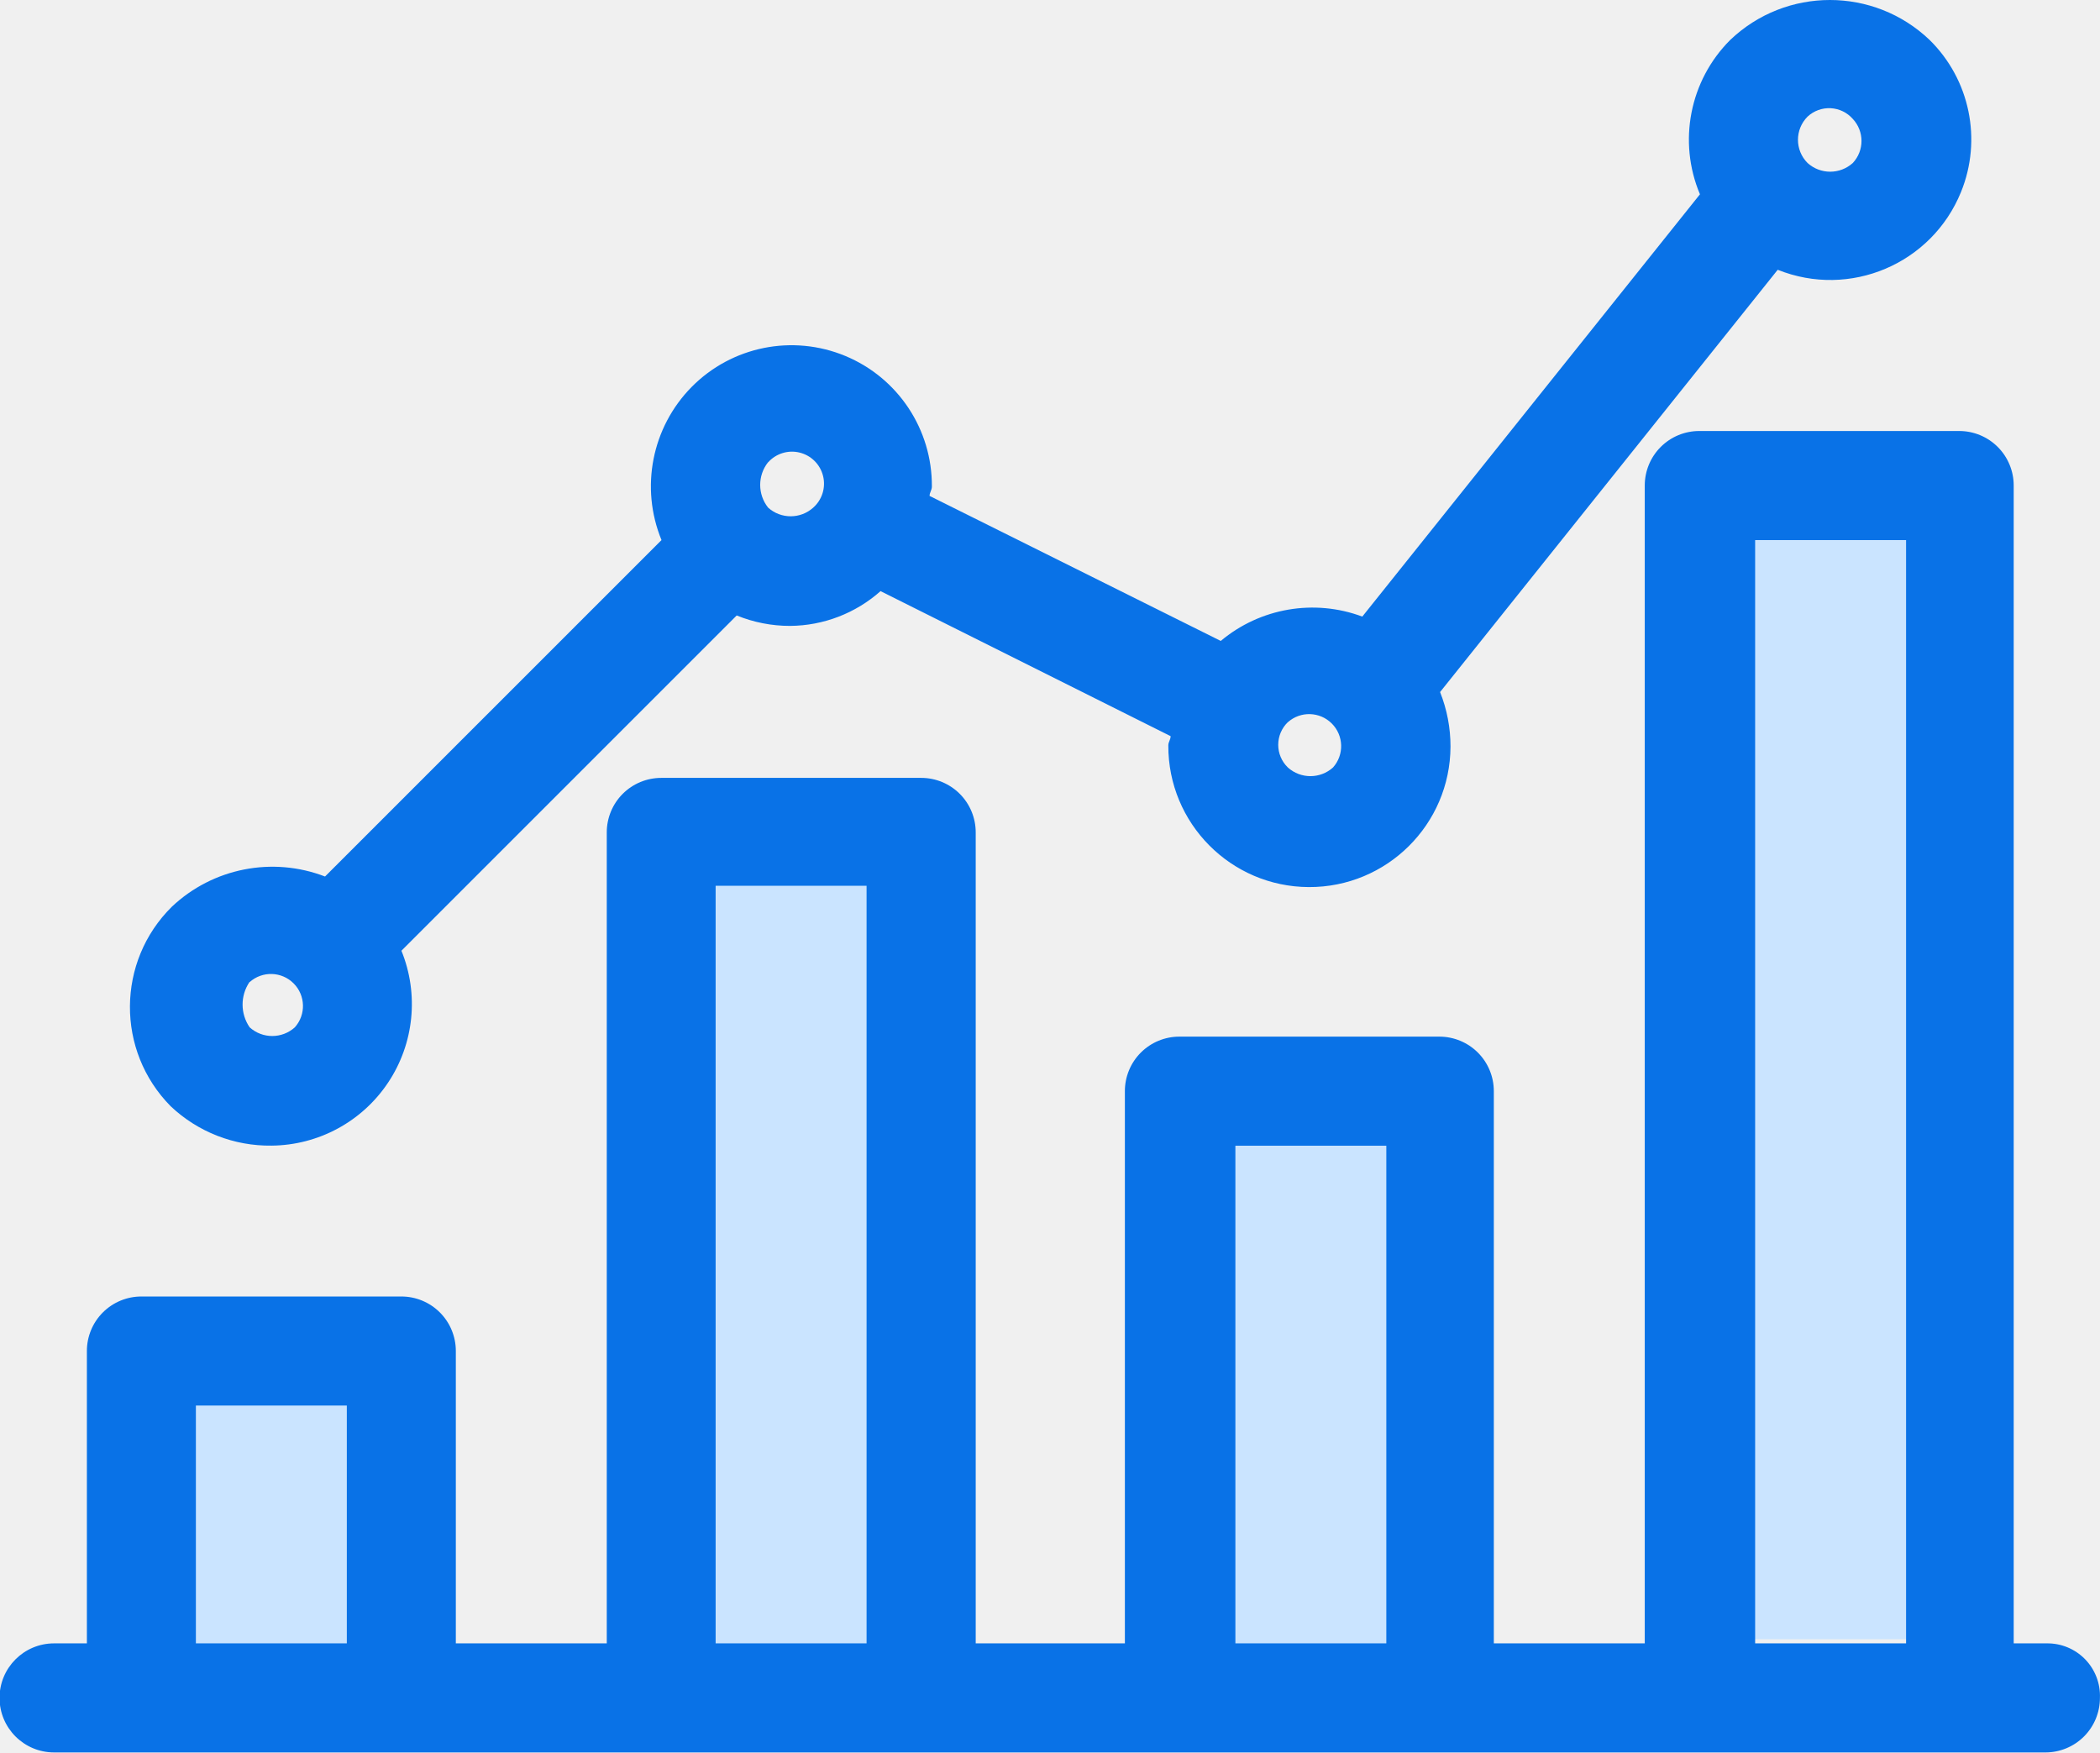
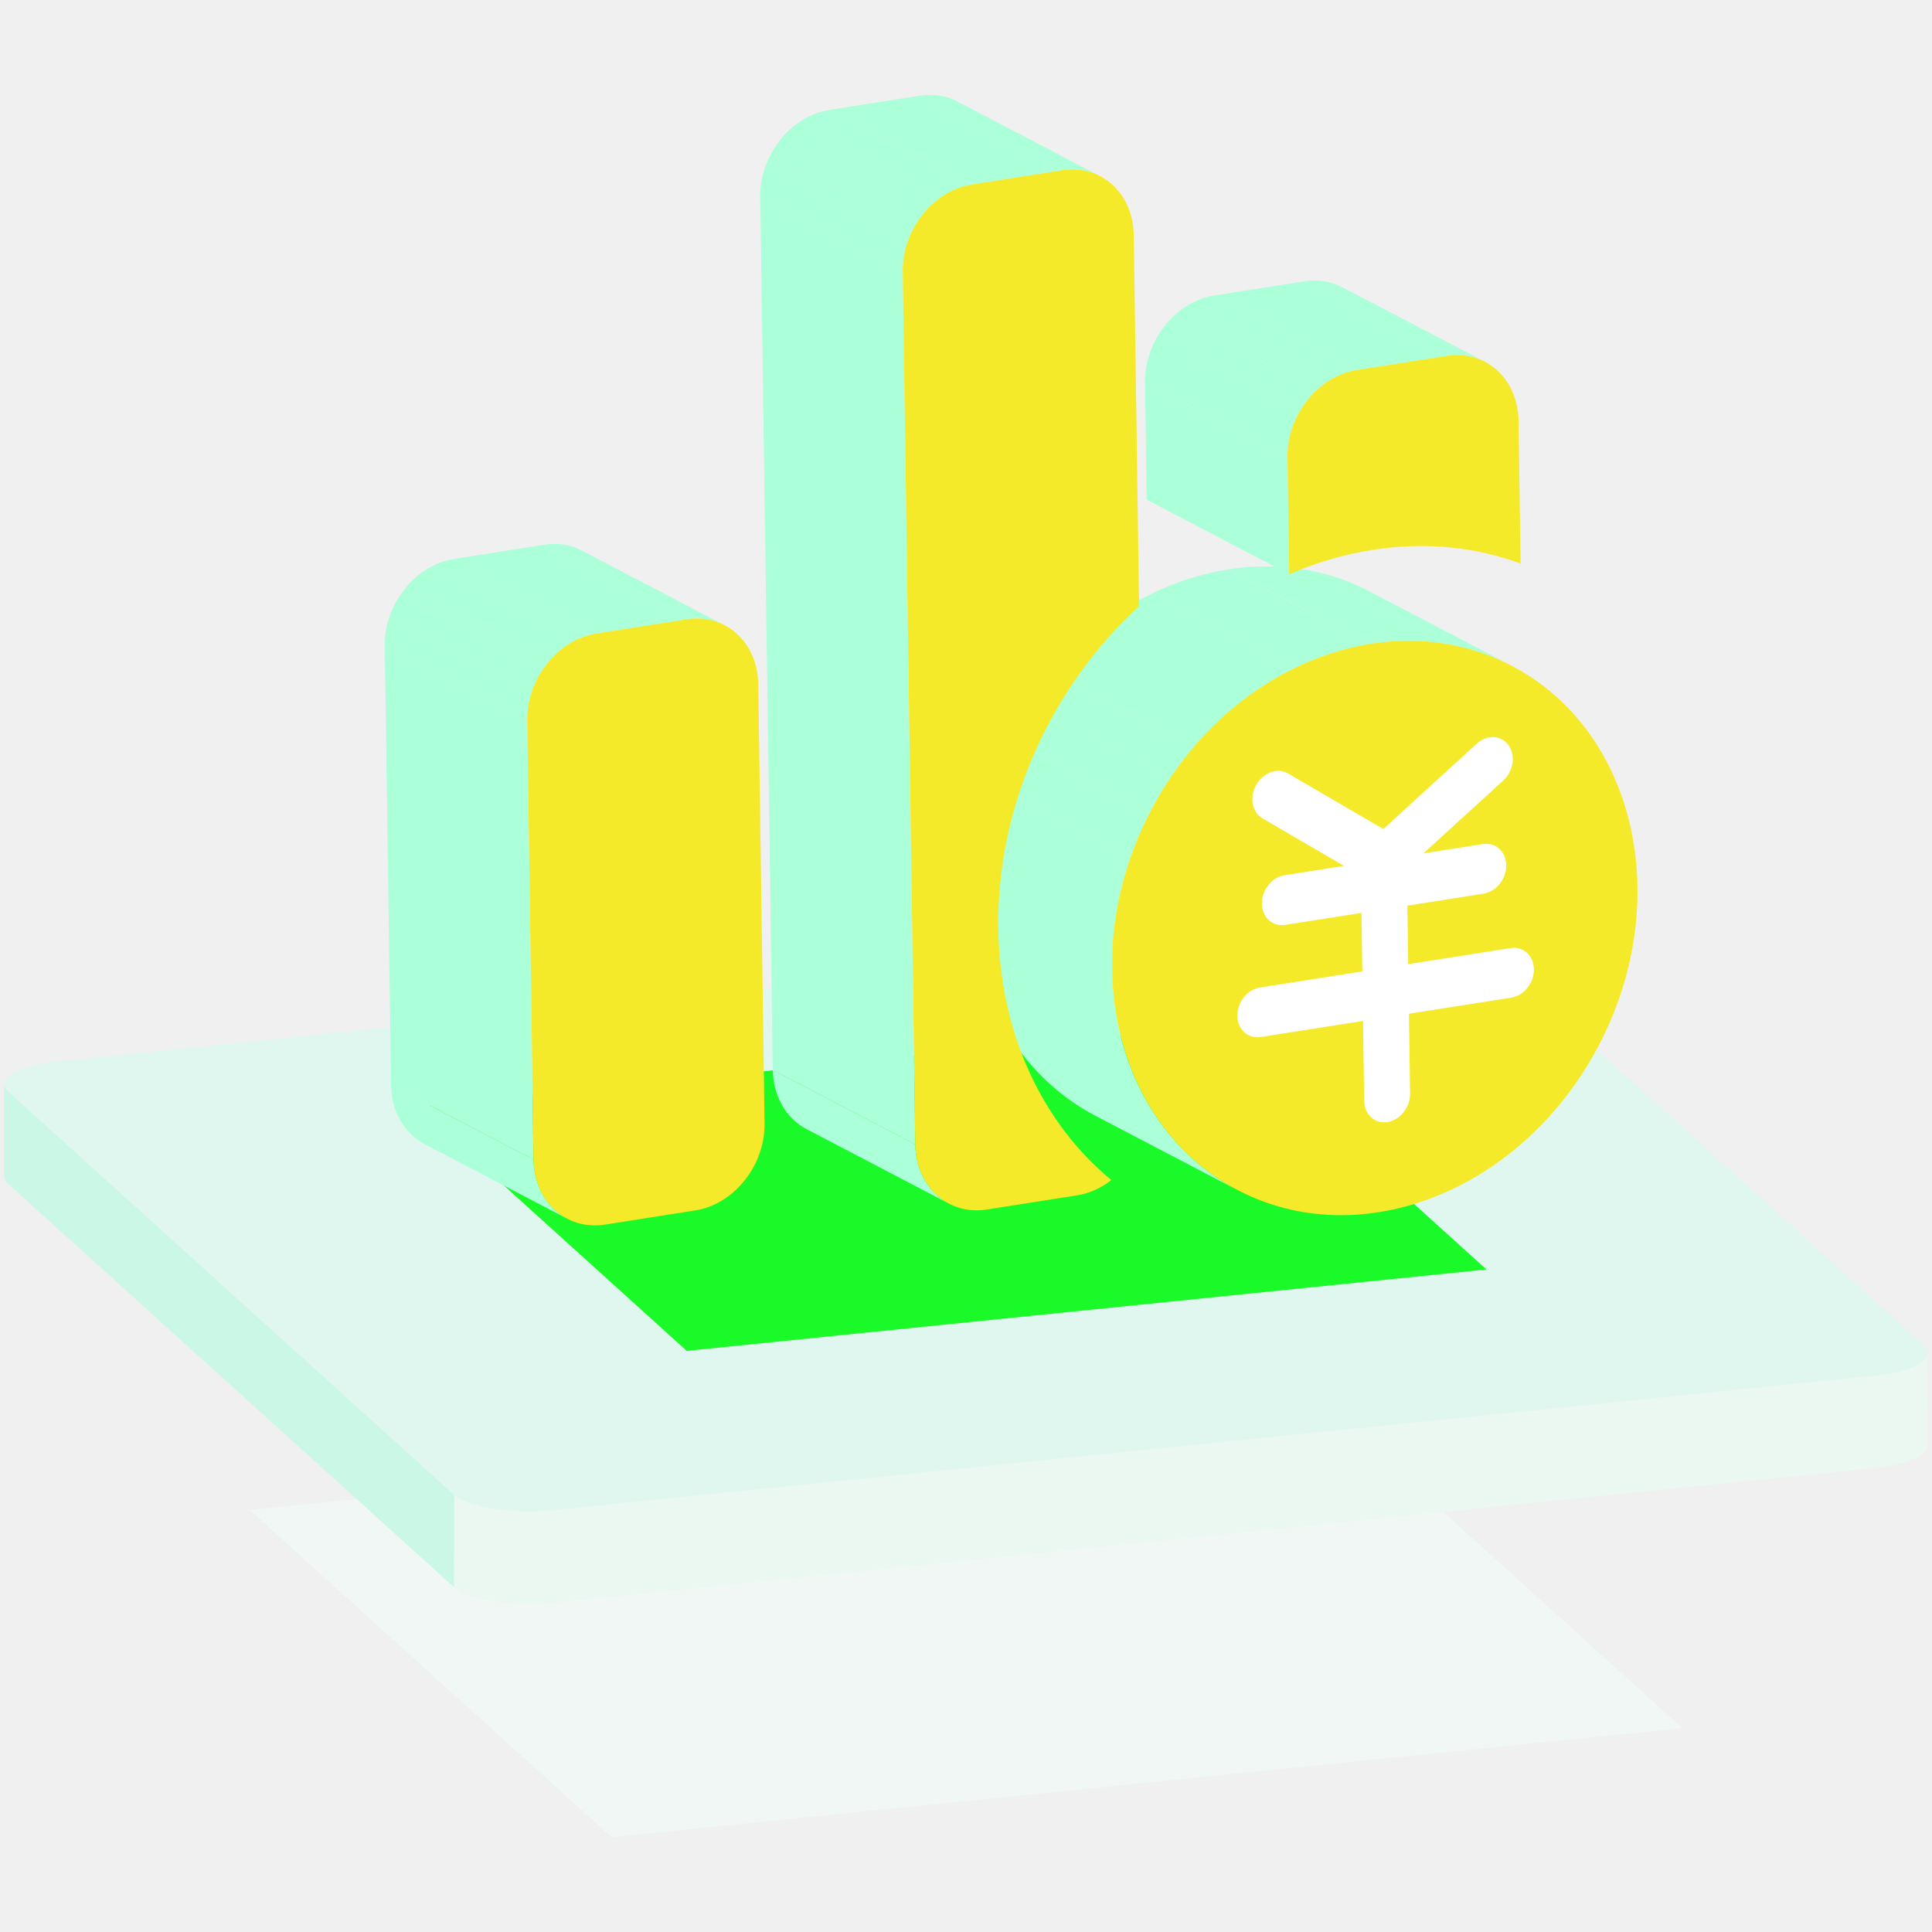
- <svg xmlns="http://www.w3.org/2000/svg" width="32" height="26.704" viewBox="0 0 32 26.704">
-   <g id="图表" transform="translate(-50.115 -125.809)">
-     <path id="路径_33" data-name="路径 33" d="M109.532,359.737h4.084v5.109h-4.084Zm8.168-8.168h4.084v13.277H117.7Zm7.16,4.084h4.084v9.193H124.86Zm9.176-9.193h4.084v17.361h-4.084Z" transform="translate(-57.365 -213.032)" fill="#cae4ff" />
-     <path id="路径_34" data-name="路径 34" d="M109.554,143.267a2.157,2.157,0,0,0,1.98-2.97l5.109-5.109a2.15,2.15,0,0,0,.813.159,2.1,2.1,0,0,0,1.379-.53l4.42,2.21c0,.053-.035.088-.035.141a2.148,2.148,0,1,0,4.3.018,2.239,2.239,0,0,0-.159-.831l5.145-6.435a2.149,2.149,0,0,0,2.793-1.185,2.127,2.127,0,0,0-.477-2.316,2.2,2.2,0,0,0-3.041,0,2.147,2.147,0,0,0-.46,2.351l-5.145,6.435a2.175,2.175,0,0,0-2.157.371l-4.437-2.21c0-.053.035-.088.035-.141a2.139,2.139,0,0,0-3.66-1.52,2.157,2.157,0,0,0-.46,2.334l-5.127,5.127a2.232,2.232,0,0,0-2.334.46,2.15,2.15,0,0,0-.018,3.041,2.194,2.194,0,0,0,1.538.6Zm23.407-15.681a.481.481,0,0,1,.689.035.492.492,0,0,1,0,.672.514.514,0,0,1-.689,0A.5.5,0,0,1,132.961,127.586Zm-7.92,9.229a.488.488,0,0,1,.689.689.514.514,0,0,1-.689,0A.48.48,0,0,1,125.041,136.814Zm-7.92-3.96a.488.488,0,1,1,.689.689.514.514,0,0,1-.689,0A.557.557,0,0,1,117.12,132.854Zm-7.9,7.92a.488.488,0,0,1,.689.689.514.514,0,0,1-.689,0A.613.613,0,0,1,109.218,140.775Z" transform="translate(-55.302)" fill="#0972e7" />
-     <path id="路径_35" data-name="路径 35" d="M81.3,334.492h-.5V316.848a.83.83,0,0,0-.831-.831h-3.96a.83.83,0,0,0-.831.831v17.644h-2.3v-8.415a.83.83,0,0,0-.831-.831h-3.96a.83.83,0,0,0-.831.831v8.415H64.983V322.134a.83.83,0,0,0-.831-.831h-3.96a.83.83,0,0,0-.831.831v12.358h-2.3v-4.455a.83.83,0,0,0-.831-.831h-3.96a.83.83,0,0,0-.831.831v4.455h-.5a.831.831,0,1,0,0,1.662H81.283a.83.83,0,0,0,.831-.831.8.8,0,0,0-.813-.831Zm-28.2,0v-3.624h2.3v3.624Zm7.92,0V322.947h2.3v11.545Zm7.92,0v-7.584h2.3v7.584Zm7.92,0V317.679h2.3v16.813Z" transform="translate(0 -183.64)" fill="#0972e7" />
-   </g>
+ <svg xmlns="http://www.w3.org/2000/svg" t="1678870829443" class="icon" viewBox="0 0 1024 1024" version="1.1" p-id="37299" width="200" height="200">
+   <path d="M891.597 915.927l-567.542 57.774-191.652-173.363 567.542-57.774z" fill="#F0F7F4" p-id="37300" />
+   <path d="M2.191 623.452l0.041-48.988c0 1.352 0.717 2.724 2.191 4.076L4.383 627.507c-1.495-1.331-2.191-2.703-2.191-4.055" fill="#CBF7E6" p-id="37301" />
+   <path d="M993.423 778.097l0.041-48.988c2.662-0.266 5.161-0.614 7.496-1.024l-0.041 48.988c-2.314 0.41-4.833 0.758-7.496 1.024M1000.94 777.073l0.041-48.988c1.864-0.328 3.645-0.696 5.284-1.106l-0.041 48.988c-1.659 0.41-3.42 0.778-5.284 1.106M1006.223 775.987l0.041-48.988c1.208-0.287 2.355-0.614 3.441-0.942l-0.041 48.988a81.224 81.224 0 0 1-3.441 0.942" fill="#EBF7F1" p-id="37302" />
+   <path d="M1009.664 775.045l0.041-48.988c0.86-0.266 1.7-0.532 2.478-0.819l-0.041 48.988-2.478 0.819" fill="#EBF7F1" p-id="37303" />
+   <path d="M1012.142 774.205l0.041-48.988c0.676-0.246 1.311-0.492 1.925-0.758l-0.041 48.988c-0.614 0.266-1.27 0.512-1.925 0.758" fill="#EBF7F1" p-id="37304" />
+   <path d="M1014.047 773.448l0.041-48.988c0.553-0.225 1.065-0.471 1.556-0.717l-0.041 48.988a22.098 22.098 0 0 1-1.556 0.717" fill="#EBF7F1" p-id="37305" />
+   <path d="M1015.603 772.731l0.041-48.988 1.311-0.696-0.041 48.988c-0.41 0.225-0.84 0.471-1.311 0.696" fill="#EBF7F1" p-id="37306" />
+   <path d="M1016.914 772.035l0.041-48.988a14.541 14.541 0 0 0 1.106-0.696l-0.041 48.988a14.541 14.541 0 0 1-1.106 0.696" fill="#EBF7F1" p-id="37307" />
+   <path d="M1018.02 771.338l0.041-48.988a11.223 11.223 0 0 0 0.942-0.696l-0.041 48.988a8.643 8.643 0 0 1-0.942 0.696M1018.982 770.662l0.041-48.988a8.847 8.847 0 0 0 0.799-0.696l-0.041 48.988-0.799 0.696" fill="#EBF7F1" p-id="37308" />
+   <path d="M1019.781 769.966l0.041-48.988a6.82 6.82 0 0 0 0.655-0.696l-0.041 48.988a20.439 20.439 0 0 1-0.655 0.696M1020.436 769.27l0.041-48.988a5.386 5.386 0 0 0 0.532-0.717l-0.041 48.988a8.09 8.09 0 0 1-0.532 0.717" fill="#EBF7F1" p-id="37309" />
+   <path d="M1020.969 768.553l0.041-48.988c0.164-0.246 0.287-0.492 0.41-0.737l-0.041 48.988a4.424 4.424 0 0 1-0.41 0.737" fill="#EBF7F1" p-id="37310" />
+   <path d="M1021.379 767.816l0.041-48.988a3.482 3.482 0 0 0 0.266-0.778l-0.041 48.988a3.482 3.482 0 0 1-0.266 0.778" fill="#EBF7F1" p-id="37311" />
+   <path d="M1021.645 767.037l0.041-48.988a5.652 5.652 0 0 0 0.123-0.819l-0.041 48.988a5.652 5.652 0 0 1-0.123 0.819" fill="#EBF7F1" p-id="37312" />
+   <path d="M1021.768 766.218l0.041-48.988v-0.123l-0.041 48.988v0.123" fill="#EBF7F1" p-id="37313" />
+   <path d="M4.383 627.507l0.061-48.968 236.339 213.791-0.041 48.988z" fill="#CBF7E6" p-id="37314" />
+   <path d="M293.519 849.367l0.041-48.988 699.924-71.27-0.061 48.988z" fill="#EBF7F1" p-id="37315" />
+   <path d="M240.742 841.318l0.041-48.988c1.864 1.679 4.731 3.154 8.376 4.403l-0.041 48.988a24.269 24.269 0 0 1-8.376-4.403" fill="#EBF7F1" p-id="37316" />
+   <path d="M249.119 845.722l0.041-48.988c0.942 0.328 1.946 0.635 2.97 0.922l-0.041 48.988a46.387 46.387 0 0 1-2.97-0.922M252.088 846.643l0.041-48.988c0.84 0.246 1.72 0.471 2.621 0.676l-0.041 48.988a44.421 44.421 0 0 1-2.621-0.676" fill="#EBF7F1" p-id="37317" />
+   <path d="M254.71 847.319l0.041-48.988 2.437 0.532-0.041 49.009c-0.84-0.184-1.638-0.348-2.437-0.553M257.147 847.872l0.041-48.988 2.335 0.451-0.041 48.988-2.335-0.451" fill="#EBF7F1" p-id="37318" />
+   <path d="M259.482 848.302l0.041-48.988c0.758 0.123 1.516 0.266 2.294 0.369l-0.041 48.988a41.185 41.185 0 0 1-2.294-0.369M261.775 848.691l0.041-48.988c0.737 0.102 1.475 0.225 2.232 0.307l-0.041 48.988-2.232-0.307" fill="#EBF7F1" p-id="37319" />
+   <path d="M264.008 848.998l0.041-48.988 2.232 0.266L266.24 849.265l-2.232-0.266M266.26 849.265l0.041-48.988 2.253 0.225-0.041 48.988-2.253-0.225" fill="#EBF7F1" p-id="37320" />
+   <path d="M268.493 849.49l0.041-48.988 2.253 0.184-0.041 48.988a1019.699 1019.699 0 0 0-2.253-0.184M270.766 849.674l0.041-48.988 2.253 0.143-0.041 48.988a78.131 78.131 0 0 1-2.253-0.143M273.019 849.818l0.041-48.988 2.253 0.102-0.041 48.988-2.253-0.102M275.272 849.92l0.041-48.988 2.253 0.061-0.041 48.988c-0.758 0-1.495-0.041-2.253-0.061" fill="#EBF7F1" p-id="37321" />
+   <path d="M277.524 849.981l0.041-48.988 2.232 0.02-0.041 48.988-2.232-0.02M279.757 850.022l0.041-48.988h2.294l-0.041 48.988h-2.294" fill="#EBF7F1" p-id="37322" />
+   <path d="M282.051 850.002l0.041-48.988 2.396-0.061-0.041 48.988a46.776 46.776 0 0 1-2.396 0.061M284.447 849.961l0.041-48.988 2.662-0.102-0.041 48.988-2.662 0.102" fill="#EBF7F1" p-id="37323" />
+   <path d="M287.109 849.838l0.041-48.988c1.331-0.061 2.642-0.164 3.973-0.266l-0.041 48.988a86.221 86.221 0 0 1-3.973 0.266M291.082 849.592l0.041-48.988 2.437-0.225-0.041 48.988-2.437 0.225" fill="#EBF7F1" p-id="37324" />
+   <path d="M993.485 729.108l-699.904 71.27c-21.791 2.212-45.404-1.372-52.777-8.028L4.444 578.54c-7.352-6.656 4.321-13.844 26.132-16.077l699.904-71.27c21.77-2.212 45.425 1.393 52.777 8.028l236.36 213.811c7.352 6.676-4.362 13.865-26.132 16.077z" fill="#DFF7EF" p-id="37325" />
+   <path d="M787.866 672.85l-423.875 43.151-143.135-129.475 423.875-43.151z" fill="#1afa29" p-id="37326" data-spm-anchor-id="a313x.7781069.0.i18" class="selected" />
+   <path d="M726.508 341.299l-75.51-39.506a123.72 123.72 0 0 1 48.292 1.679l75.53 39.506a123.863 123.863 0 0 0-48.312-1.679" fill="#ABFFD9" p-id="37327" />
+   <path d="M774.779 342.979l-75.53-39.506a115.712 115.712 0 0 1 22.18 7.782l75.53 39.506a116.122 116.122 0 0 0-22.18-7.782M796.979 350.761l-75.53-39.506c1.454 0.676 2.867 1.393 4.28 2.13l75.53 39.506c-1.413-0.737-2.847-1.434-4.28-2.13" fill="#ABFFD9" p-id="37328" />
+   <path d="M656.097 630.886l-75.53-39.506c-39.342-20.582-65.884-63.549-66.642-117.125-0.287-20.48 3.195-40.591 9.789-59.474l75.53 39.506a173.015 173.015 0 0 0-9.789 59.474c0.758 53.576 27.3 96.543 66.642 117.125" fill="#ABFFD9" p-id="37329" />
+   <path d="M599.245 454.308l-75.53-39.506a184.525 184.525 0 0 1 10.179-23.654l75.53 39.506a182.067 182.067 0 0 0-10.179 23.654" fill="#ABFFD9" p-id="37330" />
+   <path d="M609.423 430.653l-75.53-39.506c3.338-6.431 7.025-12.657 11.059-18.616l75.53 39.506a186.388 186.388 0 0 0-11.059 18.616M620.503 412.037L544.973 372.531c3.809-5.632 7.926-11.018 12.308-16.138l75.53 39.506a178.381 178.381 0 0 0-12.308 16.138" fill="#ABFFD9" p-id="37331" />
+   <path d="M632.791 395.899l-75.53-39.506c4.403-5.161 9.073-10.035 14.008-14.602l75.53 39.506a174.858 174.858 0 0 0-14.008 14.602M646.799 381.297l-75.53-39.506c5.284-4.915 10.834-9.462 16.65-13.619l75.53 39.506a167.158 167.158 0 0 0-16.65 13.619M663.45 367.677l-75.53-39.506c7.127-5.1 14.643-9.626 22.446-13.435l75.53 39.506a155.259 155.259 0 0 0-22.446 13.435M685.896 354.222l-75.53-39.506a142.541 142.541 0 0 1 40.591-12.923l75.51 39.506a143.258 143.258 0 0 0-40.571 12.923" fill="#ABFFD9" p-id="37332" />
+   <path d="M655.988 630.771a134.021 156.774 27.618 1 0 145.353-277.822 134.021 156.774 27.618 1 0-145.353 277.822Z" fill="#f4ea2a" p-id="37333" data-spm-anchor-id="a313x.7781069.0.i17" class="" />
+   <path d="M789.463 390.84a10.24 10.24 0 0 1 10.097 4.096c3.891 5.407 2.601 13.824-2.847 18.801l-42.25 38.564 31.539-4.956c6.697-1.044 12.247 4.014 12.349 11.244 0.102 7.25-5.284 14.008-11.981 15.073l-40.428 6.349 0.451 31.007 54.252-8.52c6.697-1.044 12.247 3.953 12.349 11.203 0.102 7.291-5.284 14.008-11.981 15.073l-54.252 8.52 0.614 42.353c0.102 7.25-5.284 14.008-11.981 15.073-6.738 1.065-12.247-4.014-12.349-11.244l-0.614-42.353-54.252 8.52c-6.738 1.065-12.247-3.953-12.349-11.244-0.102-7.25 5.243-13.967 11.981-15.012l54.252-8.52-0.451-31.007-40.428 6.349c-6.738 1.065-12.247-4.014-12.349-11.244-0.102-7.25 5.243-14.008 11.981-15.073l31.539-4.956-43.151-25.149c-5.612-3.236-7.127-11.203-3.359-17.818a14.275 14.275 0 0 1 9.912-7.25 10.506 10.506 0 0 1 6.922 1.229l50.504 29.45 49.418-45.138a13.21 13.21 0 0 1 6.861-3.42z" fill="#FFFFFF" p-id="37334" />
+   <path d="M300.687 645.96l-75.53-39.506c-10.547-5.509-17.695-17.039-17.9-31.314l75.53 39.506c0.205 14.275 7.352 25.805 17.9 31.314" fill="#ABFFD9" p-id="37335" />
+   <path d="M364.093 328.233l-75.53-39.506c4.485-0.696 8.806-0.512 12.82 0.451l75.53 39.506a32.666 32.666 0 0 0-12.82-0.451M376.914 328.684l-75.53-39.506c2.068 0.492 4.055 1.208 5.939 2.089l75.53 39.506a29.614 29.614 0 0 0-5.939-2.089" fill="#ABFFD9" p-id="37336" />
+   <path d="M382.853 330.772l-75.53-39.506a19.948 19.948 0 0 1 1.147 0.573l75.51 39.506a14.459 14.459 0 0 0-1.126-0.573" fill="#ABFFD9" p-id="37337" />
+   <path d="M316.109 335.77l-75.53-39.506 47.985-7.557 75.53 39.526z" fill="#ABFFD9" p-id="37338" data-spm-anchor-id="a313x.7781069.0.i20" class="" />
+   <path d="M282.788 614.646l-75.51-39.506-3.338-232.755 75.51 39.506z" fill="#ABFFD9" p-id="37339" data-spm-anchor-id="a313x.7781069.0.i19" class="" />
+   <path d="M279.45 381.891l-75.53-39.506a46.121 46.121 0 0 1 2.601-15.79l75.53 39.506a46.121 46.121 0 0 0-2.601 15.79" fill="#ABFFD9" p-id="37340" />
+   <path d="M282.051 366.1l-75.53-39.506a47.104 47.104 0 0 1 2.744-6.349l75.53 39.506a46.019 46.019 0 0 0-2.744 6.349M284.795 359.752l-75.53-39.506c0.901-1.741 1.884-3.4 2.97-5.018l75.53 39.506a48.947 48.947 0 0 0-2.97 5.018" fill="#ABFFD9" p-id="37341" />
+   <path d="M287.764 354.734l-75.53-39.506a45.875 45.875 0 0 1 3.318-4.342l75.53 39.506a45.875 45.875 0 0 0-3.318 4.342" fill="#ABFFD9" p-id="37342" />
+   <path d="M291.082 350.392l-75.53-39.506c1.188-1.393 2.437-2.703 3.768-3.932l75.53 39.506c-1.331 1.229-2.58 2.54-3.768 3.932M294.851 346.46l-75.53-39.506c1.413-1.311 2.908-2.54 4.485-3.666l75.53 39.506a44.401 44.401 0 0 0-4.485 3.666M299.336 342.794l-75.53-39.506c1.905-1.372 3.912-2.58 6.001-3.604l75.53 39.506c-2.089 1.024-4.096 2.232-6.001 3.604" fill="#ABFFD9" p-id="37343" />
+   <path d="M305.336 339.19l-75.53-39.506c3.4-1.659 7.025-2.847 10.772-3.441l75.53 39.506c-3.748 0.594-7.373 1.782-10.772 3.441" fill="#ABFFD9" p-id="37344" />
+   <path d="M364.093 328.233c20.48-3.215 37.499 12.268 37.806 34.427l3.338 232.755c0.328 22.159-16.179 42.906-36.659 46.121l-47.985 7.537c-20.48 3.215-37.499-12.268-37.806-34.427l-3.338-232.755c-0.328-22.159 16.179-42.906 36.659-46.121l47.985-7.537z" fill="#f4ea2a" p-id="37345" data-spm-anchor-id="a313x.7781069.0.i14" class="" />
+   <path d="M503.03 637.972l-75.53-39.506c-10.547-5.53-17.695-17.06-17.9-31.375l75.53 39.506c0.205 14.336 7.352 25.866 17.9 31.375" fill="#ABFFD9" p-id="37346" />
+   <path d="M563.118 90.214l-75.53-39.506c4.485-0.696 8.806-0.512 12.82 0.451l75.53 39.506a33.055 33.055 0 0 0-12.82-0.451M575.939 90.665l-75.53-39.506c2.068 0.492 4.055 1.208 5.939 2.089l75.53 39.506a32.379 32.379 0 0 0-5.939-2.089" fill="#ABFFD9" p-id="37347" />
+   <path d="M581.878 92.754L506.368 53.248a19.948 19.948 0 0 1 1.147 0.573l75.53 39.506-1.167-0.573" fill="#ABFFD9" p-id="37348" />
+   <path d="M515.133 97.751l-75.51-39.506 47.985-7.537 75.51 39.506z" fill="#ABFFD9" p-id="37349" />
+   <path d="M485.13 606.618L409.6 567.091l-6.636-462.725 75.51 39.526z" fill="#ABFFD9" p-id="37350" />
+   <path d="M478.474 143.892l-75.53-39.506a46.121 46.121 0 0 1 2.601-15.79l75.53 39.506c-1.741 5.018-2.662 10.363-2.601 15.79M481.096 128.082l-75.53-39.506a47.104 47.104 0 0 1 2.744-6.349l75.53 39.506c-1.065 2.048-1.987 4.178-2.744 6.349" fill="#ABFFD9" p-id="37351" />
+   <path d="M483.82 121.733l-75.53-39.506c0.901-1.741 1.884-3.4 2.97-5.018L486.81 116.736c-1.085 1.597-2.089 3.277-2.99 4.997" fill="#ABFFD9" p-id="37352" />
+   <path d="M486.81 116.736l-75.53-39.506a45.875 45.875 0 0 1 3.318-4.342l75.53 39.506a45.875 45.875 0 0 0-3.318 4.342M490.107 112.374l-75.53-39.506c1.188-1.393 2.437-2.703 3.768-3.932l75.53 39.506a56.934 56.934 0 0 0-3.768 3.932M493.896 108.442l-75.53-39.506c1.413-1.311 2.908-2.54 4.485-3.666l75.53 39.506c-1.577 1.126-3.072 2.355-4.485 3.666" fill="#ABFFD9" p-id="37353" />
+   <path d="M498.36 104.796l-75.53-39.506c1.905-1.372 3.912-2.58 6.001-3.604l75.53 39.506c-2.089 1.024-4.096 2.232-6.001 3.604M504.361 101.192L428.851 61.686c3.4-1.659 7.025-2.847 10.772-3.441l75.53 39.506c-3.768 0.594-7.373 1.782-10.793 3.441" fill="#ABFFD9" p-id="37354" />
+   <path d="M563.118 90.214c20.48-3.215 37.499 12.268 37.806 34.427l2.826 196.608c-45.957 42.189-75.571 105.083-74.629 170.906 0.819 56.361 23.839 103.547 59.924 133.325-5.325 4.116-11.51 7.025-18.125 8.069l-47.985 7.537c-20.48 3.215-37.499-12.268-37.806-34.468l-6.656-462.725c-0.328-22.159 16.179-42.906 36.659-46.121l47.985-7.557z" fill="#f4ea2a" p-id="37355" data-spm-anchor-id="a313x.7781069.0.i15" class="" />
+   <path d="M767.058 188.6L691.528 149.094c4.485-0.696 8.806-0.512 12.82 0.451l75.53 39.506a32.666 32.666 0 0 0-12.82-0.451" fill="#ABFFD9" p-id="37356" />
+   <path d="M779.858 189.051l-75.53-39.506c2.068 0.492 4.055 1.208 5.939 2.089l75.53 39.506a29.614 29.614 0 0 0-5.939-2.089M785.818 191.14l-75.53-39.506a19.948 19.948 0 0 1 1.147 0.573l75.53 39.506a29.921 29.921 0 0 0-1.147-0.573" fill="#ABFFD9" p-id="37357" />
+   <path d="M719.053 196.137l-75.51-39.506 47.985-7.557 75.53 39.526z" fill="#ABFFD9" p-id="37358" />
+   <path d="M683.295 304.353l-75.51-39.506-0.901-62.095 75.53 39.506z" fill="#ABFFD9" p-id="37359" />
+   <path d="M682.414 242.258L606.884 202.752a46.121 46.121 0 0 1 2.601-15.79l75.53 39.506a45.629 45.629 0 0 0-2.601 15.79M685.015 226.468L609.485 186.962a47.104 47.104 0 0 1 2.744-6.349l75.51 39.506a48.538 48.538 0 0 0-2.724 6.349M687.759 220.119l-75.51-39.506c0.901-1.741 1.884-3.4 2.97-5.018l75.53 39.506c-1.106 1.597-2.109 3.277-2.99 5.018" fill="#ABFFD9" p-id="37360" />
+   <path d="M690.729 215.101l-75.53-39.506a45.875 45.875 0 0 1 3.318-4.342l75.53 39.506a45.875 45.875 0 0 0-3.318 4.342M694.047 210.76l-75.53-39.506c1.188-1.393 2.437-2.703 3.768-3.932l75.53 39.506c-1.331 1.229-2.58 2.54-3.768 3.932" fill="#ABFFD9" p-id="37361" />
+   <path d="M697.815 206.828L622.285 167.322c1.413-1.311 2.908-2.54 4.485-3.666l75.51 39.506a42.004 42.004 0 0 0-4.465 3.666" fill="#ABFFD9" p-id="37362" />
+   <path d="M702.28 203.162l-75.51-39.506c1.905-1.372 3.912-2.58 6.001-3.604l75.51 39.506c-2.068 1.024-4.076 2.232-6.001 3.604M708.301 199.557l-75.51-39.506c3.4-1.659 7.025-2.847 10.772-3.441l75.53 39.506c-3.789 0.614-7.393 1.782-10.793 3.441" fill="#ABFFD9" p-id="37363" />
+   <path d="M767.058 188.6c20.48-3.215 37.499 12.268 37.806 34.427l1.085 75.674c-23.839-8.786-50.504-11.653-78.582-7.25a181.76 181.76 0 0 0-44.052 12.902l-0.901-62.095c-0.328-22.159 16.179-42.906 36.659-46.121l47.985-7.537z" fill="#f4ea2a" p-id="37364" data-spm-anchor-id="a313x.7781069.0.i16" class="" />
</svg>
